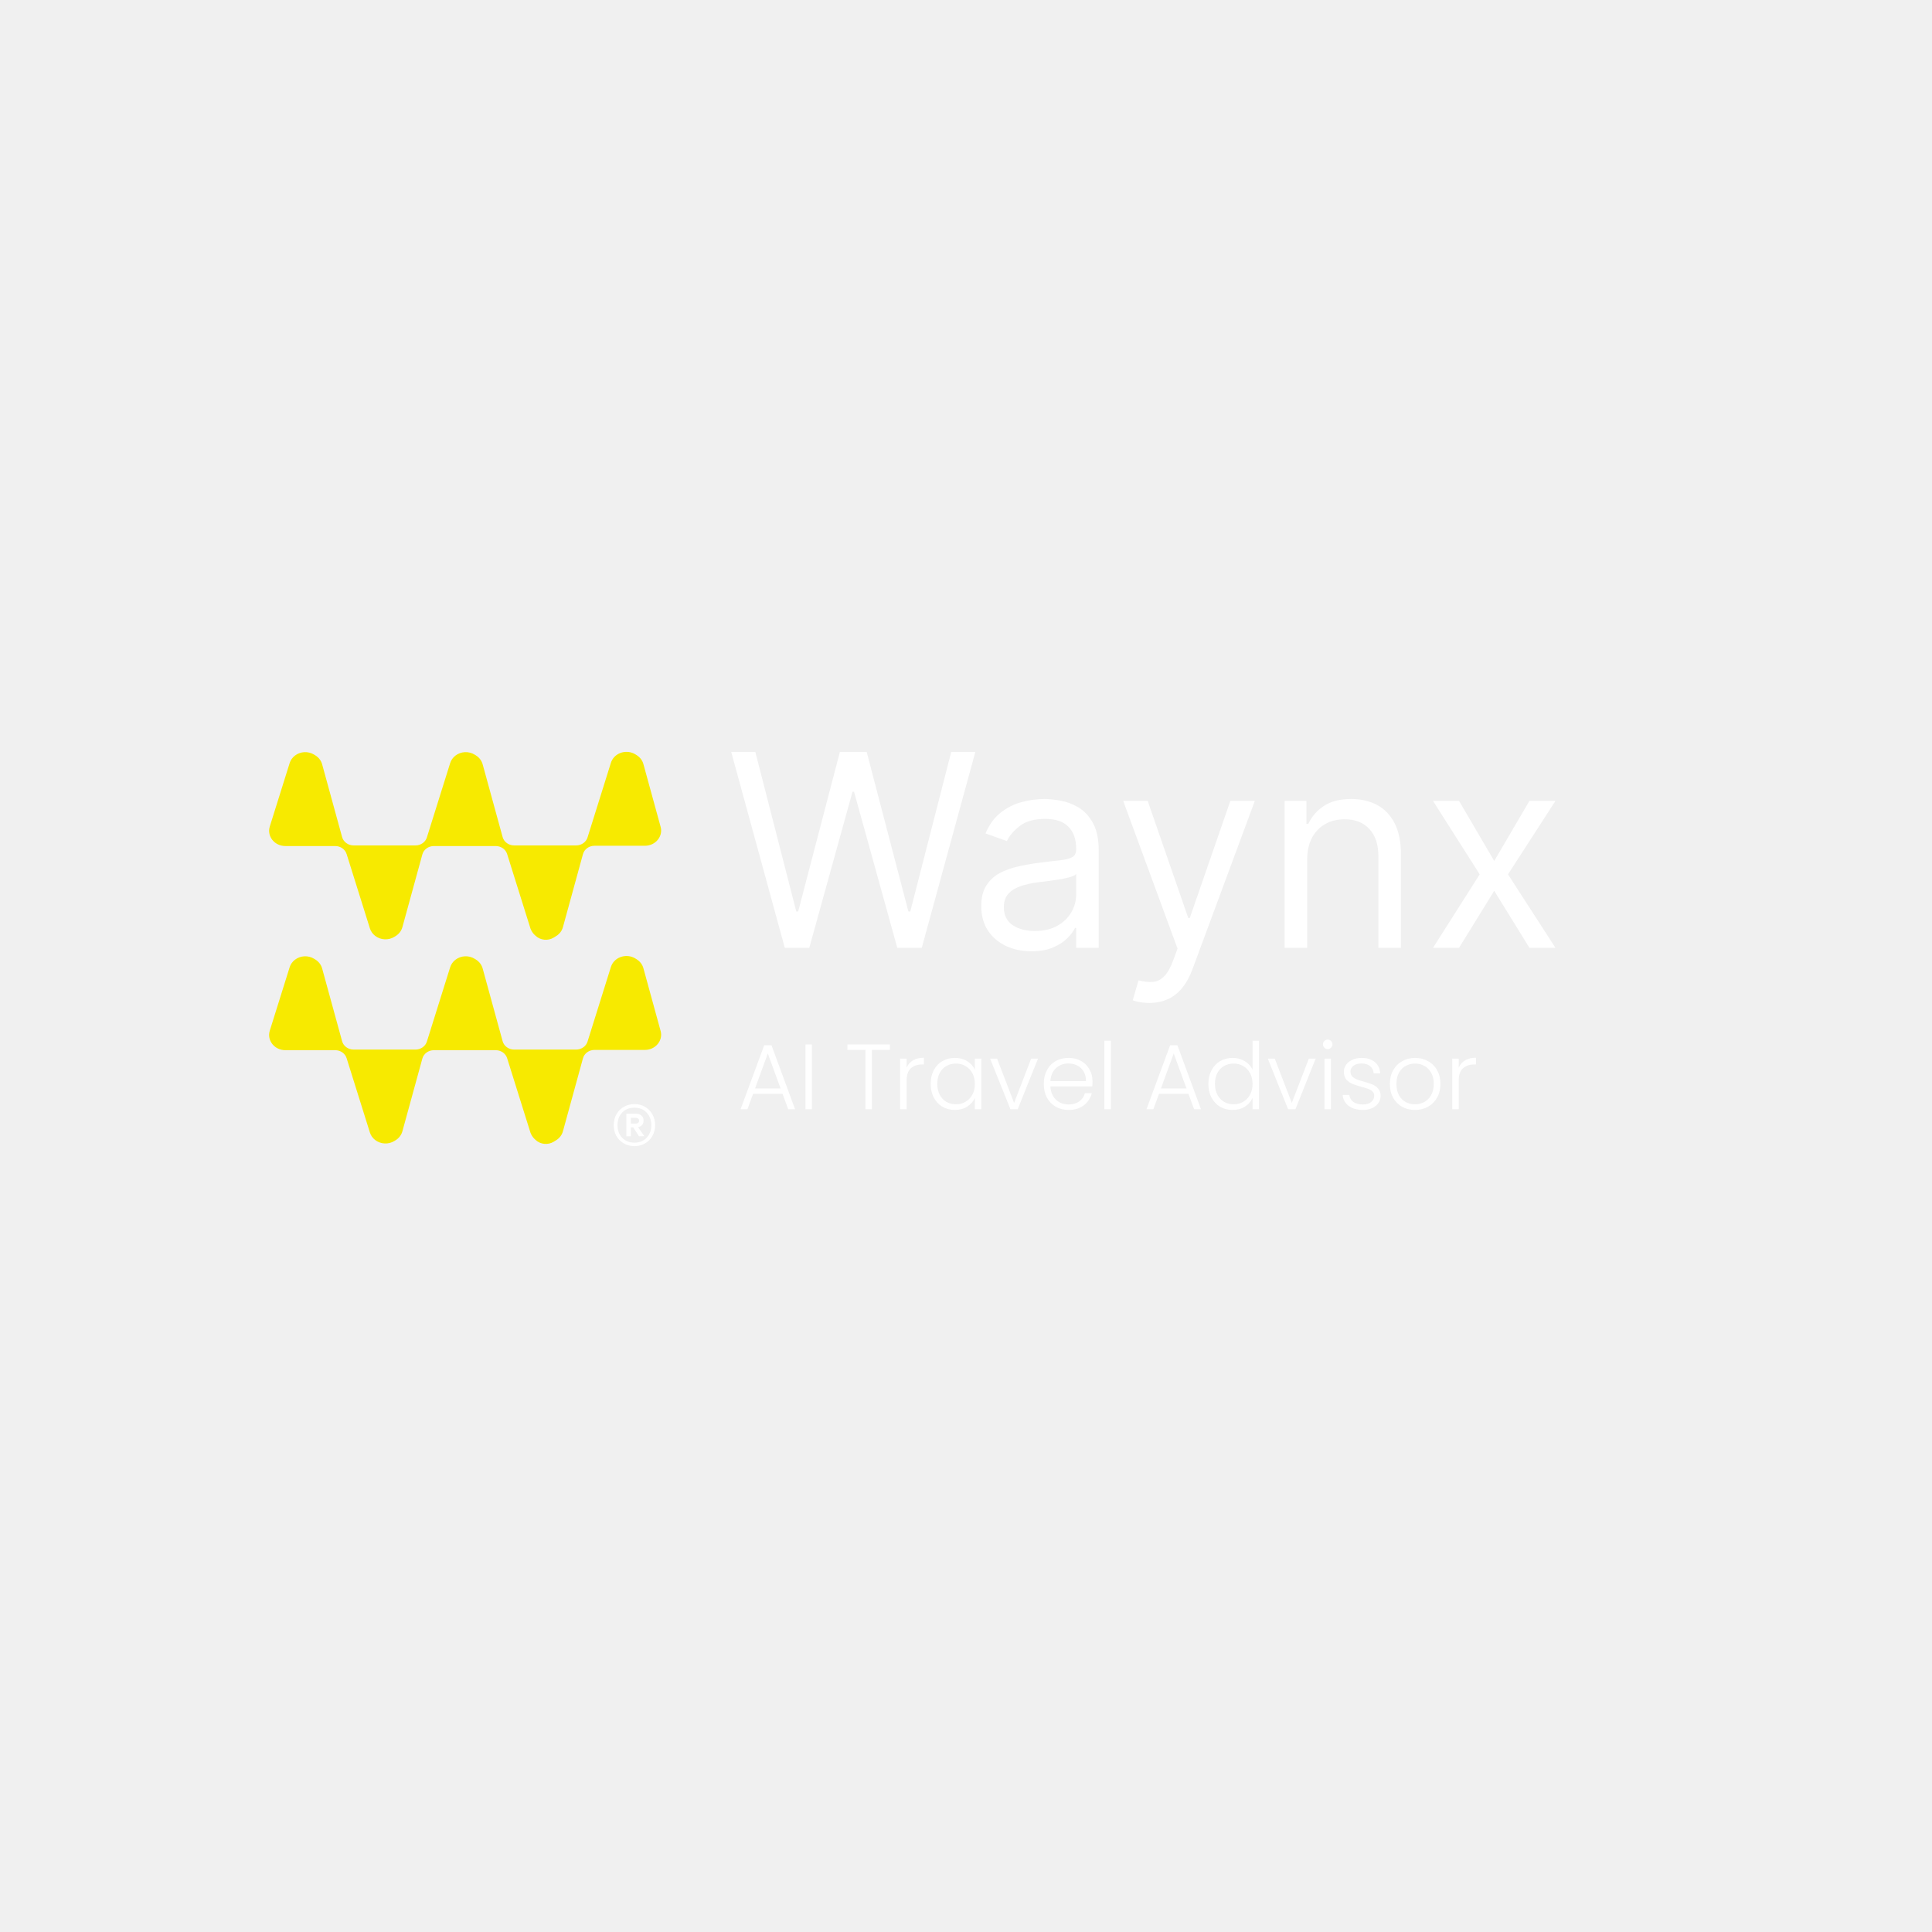
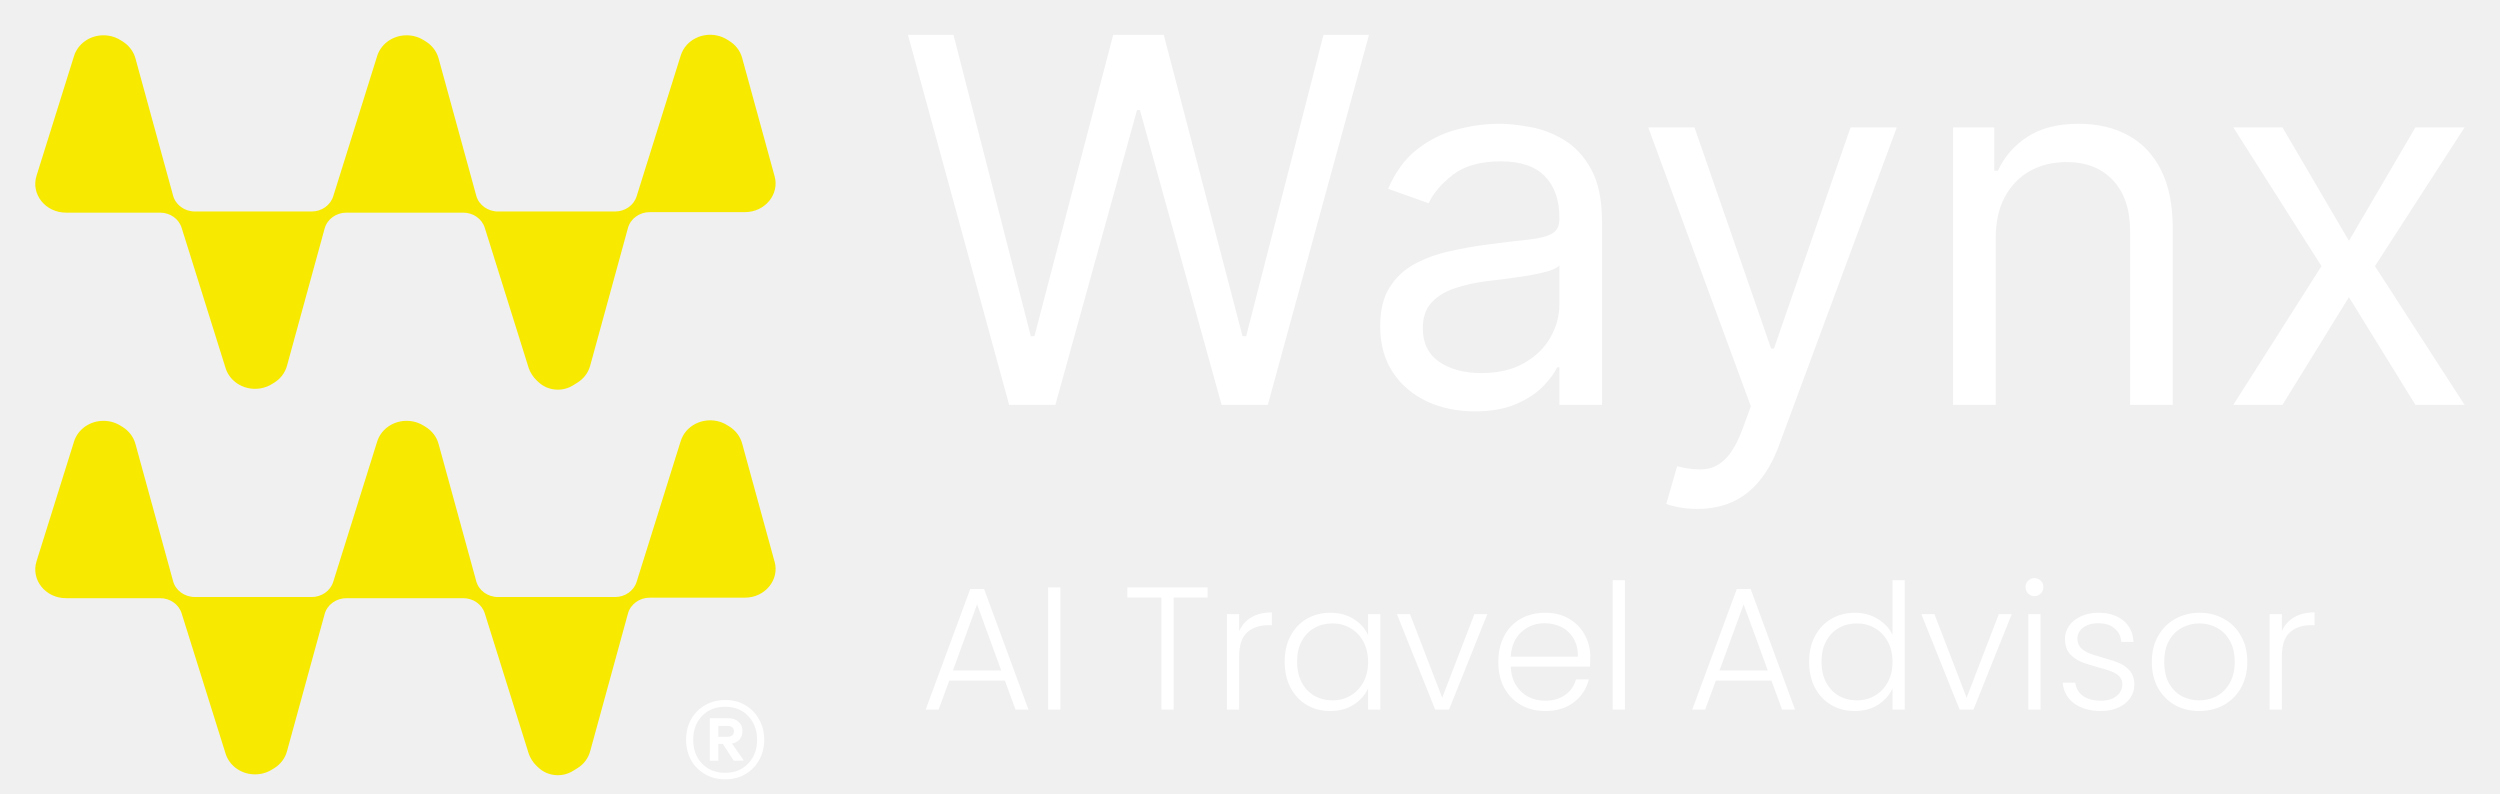
- <svg xmlns="http://www.w3.org/2000/svg" width="1080" height="1080" viewBox="0 0 1080 1080" fill="none">
+ <svg xmlns="http://www.w3.org/2000/svg" width="740" height="235" viewBox="140 410 740 235" fill="none">
  <path d="M437.444 611.458H420.984L417.827 620.05H413.996L427.195 584.336H431.284L444.431 620.05H440.601L437.444 611.458ZM436.357 608.456L429.214 588.89L422.071 608.456H436.357ZM453.869 583.87V620.05H450.246V583.87H453.869ZM497.448 583.87V586.872H487.406V620.05H483.783V586.872H473.69V583.87H497.448ZM506.792 596.81C507.586 595.05 508.793 593.687 510.415 592.721C512.071 591.755 514.09 591.271 516.471 591.271V595.05H515.488C512.865 595.05 510.76 595.757 509.173 597.172C507.586 598.587 506.792 600.951 506.792 604.263V620.05H503.169V591.789H506.792V596.81ZM520.265 605.868C520.265 602.969 520.835 600.433 521.973 598.259C523.147 596.051 524.751 594.36 526.787 593.187C528.857 591.979 531.187 591.375 533.775 591.375C536.466 591.375 538.778 591.996 540.71 593.238C542.677 594.481 544.092 596.068 544.955 598V591.789H548.578V620.05H544.955V613.787C544.058 615.719 542.626 617.324 540.659 618.601C538.726 619.843 536.414 620.464 533.723 620.464C531.169 620.464 528.857 619.86 526.787 618.652C524.751 617.445 523.147 615.737 521.973 613.528C520.835 611.32 520.265 608.766 520.265 605.868ZM544.955 605.92C544.955 603.642 544.489 601.641 543.557 599.915C542.626 598.19 541.349 596.862 539.727 595.93C538.14 594.998 536.38 594.532 534.447 594.532C532.446 594.532 530.652 594.981 529.064 595.878C527.477 596.775 526.218 598.086 525.286 599.812C524.389 601.503 523.94 603.521 523.94 605.868C523.94 608.18 524.389 610.216 525.286 611.975C526.218 613.701 527.477 615.029 529.064 615.961C530.652 616.858 532.446 617.307 534.447 617.307C536.38 617.307 538.14 616.841 539.727 615.909C541.349 614.978 542.626 613.649 543.557 611.924C544.489 610.198 544.955 608.197 544.955 605.92ZM566.891 616.53L576.415 591.789H580.245L568.91 620.05H564.821L553.485 591.789H557.367L566.891 616.53ZM610.725 604.47C610.725 605.712 610.691 606.661 610.622 607.317H587.174C587.278 609.456 587.795 611.285 588.727 612.804C589.659 614.322 590.884 615.478 592.402 616.272C593.92 617.031 595.577 617.41 597.371 617.41C599.718 617.41 601.684 616.841 603.272 615.702C604.894 614.563 605.963 613.028 606.481 611.096H610.311C609.621 613.856 608.137 616.116 605.86 617.876C603.617 619.601 600.787 620.464 597.371 620.464C594.714 620.464 592.333 619.877 590.228 618.704C588.123 617.496 586.467 615.806 585.259 613.632C584.086 611.423 583.499 608.853 583.499 605.92C583.499 602.986 584.086 600.416 585.259 598.207C586.432 595.999 588.072 594.308 590.176 593.135C592.281 591.962 594.68 591.375 597.371 591.375C600.063 591.375 602.409 591.962 604.41 593.135C606.446 594.308 607.999 595.895 609.069 597.897C610.173 599.864 610.725 602.055 610.725 604.47ZM607.05 604.367C607.085 602.262 606.653 600.467 605.756 598.984C604.894 597.5 603.703 596.378 602.185 595.619C600.666 594.86 599.01 594.481 597.216 594.481C594.524 594.481 592.23 595.343 590.332 597.069C588.434 598.794 587.381 601.227 587.174 604.367H607.05ZM620.977 581.748V620.05H617.354V581.748H620.977ZM664.349 611.458H647.889L644.731 620.05H640.901L654.1 584.336H658.189L671.336 620.05H667.506L664.349 611.458ZM663.262 608.456L656.119 588.89L648.976 608.456H663.262ZM675.495 605.868C675.495 602.969 676.081 600.433 677.255 598.259C678.428 596.051 680.032 594.36 682.068 593.187C684.139 591.979 686.468 591.375 689.056 591.375C691.54 591.375 693.783 591.979 695.785 593.187C697.786 594.394 699.253 595.964 700.184 597.897V581.748H703.807V620.05H700.184V613.735C699.322 615.702 697.907 617.324 695.94 618.601C693.973 619.843 691.661 620.464 689.004 620.464C686.416 620.464 684.087 619.86 682.016 618.652C679.981 617.445 678.376 615.737 677.203 613.528C676.064 611.32 675.495 608.766 675.495 605.868ZM700.184 605.92C700.184 603.642 699.718 601.641 698.787 599.915C697.855 598.19 696.578 596.862 694.956 595.93C693.369 594.998 691.609 594.532 689.677 594.532C687.676 594.532 685.881 594.981 684.294 595.878C682.707 596.775 681.447 598.086 680.515 599.812C679.618 601.503 679.17 603.521 679.17 605.868C679.17 608.18 679.618 610.216 680.515 611.975C681.447 613.701 682.707 615.029 684.294 615.961C685.881 616.858 687.676 617.307 689.677 617.307C691.609 617.307 693.369 616.841 694.956 615.909C696.578 614.978 697.855 613.649 698.787 611.924C699.718 610.198 700.184 608.197 700.184 605.92ZM722.12 616.53L731.644 591.789H735.474L724.139 620.05H720.05L708.715 591.789H712.597L722.12 616.53ZM742.197 586.458C741.472 586.458 740.851 586.199 740.333 585.681C739.816 585.164 739.557 584.525 739.557 583.766C739.557 583.007 739.816 582.386 740.333 581.903C740.851 581.385 741.472 581.126 742.197 581.126C742.921 581.126 743.543 581.385 744.06 581.903C744.578 582.386 744.837 583.007 744.837 583.766C744.837 584.525 744.578 585.164 744.06 585.681C743.543 586.199 742.921 586.458 742.197 586.458ZM744.008 591.789V620.05H740.385V591.789H744.008ZM761.944 620.464C758.7 620.464 756.043 619.722 753.973 618.238C751.937 616.72 750.798 614.667 750.557 612.079H754.284C754.456 613.666 755.198 614.96 756.509 615.961C757.855 616.927 759.649 617.41 761.892 617.41C763.859 617.41 765.395 616.944 766.499 616.013C767.638 615.081 768.207 613.925 768.207 612.545C768.207 611.579 767.896 610.785 767.275 610.164C766.654 609.543 765.861 609.06 764.894 608.715C763.963 608.335 762.686 607.938 761.064 607.524C758.959 606.972 757.251 606.42 755.94 605.868C754.629 605.316 753.507 604.505 752.575 603.435C751.678 602.331 751.23 600.864 751.23 599.035C751.23 597.655 751.644 596.378 752.472 595.205C753.3 594.032 754.473 593.1 755.992 592.41C757.51 591.72 759.235 591.375 761.168 591.375C764.204 591.375 766.654 592.151 768.518 593.704C770.381 595.222 771.382 597.327 771.52 600.019H767.896C767.793 598.363 767.137 597.034 765.93 596.033C764.756 594.998 763.134 594.481 761.064 594.481C759.235 594.481 757.751 594.912 756.613 595.775C755.474 596.637 754.905 597.707 754.905 598.984C754.905 600.088 755.232 601.002 755.888 601.727C756.578 602.417 757.424 602.969 758.424 603.383C759.425 603.763 760.771 604.194 762.462 604.677C764.498 605.229 766.119 605.764 767.327 606.282C768.535 606.799 769.57 607.559 770.433 608.559C771.295 609.56 771.744 610.888 771.778 612.545C771.778 614.063 771.364 615.426 770.536 616.634C769.708 617.807 768.552 618.739 767.068 619.429C765.584 620.119 763.876 620.464 761.944 620.464ZM790.969 620.464C788.312 620.464 785.914 619.877 783.775 618.704C781.67 617.496 779.996 615.806 778.754 613.632C777.546 611.423 776.942 608.853 776.942 605.92C776.942 602.986 777.563 600.433 778.806 598.259C780.048 596.051 781.739 594.36 783.878 593.187C786.018 591.979 788.416 591.375 791.073 591.375C793.73 591.375 796.128 591.979 798.267 593.187C800.441 594.36 802.132 596.051 803.34 598.259C804.582 600.433 805.203 602.986 805.203 605.92C805.203 608.818 804.582 611.372 803.34 613.58C802.098 615.788 800.39 617.496 798.216 618.704C796.042 619.877 793.626 620.464 790.969 620.464ZM790.969 617.307C792.833 617.307 794.558 616.893 796.145 616.064C797.733 615.202 799.009 613.925 799.975 612.234C800.976 610.509 801.477 608.404 801.477 605.92C801.477 603.435 800.993 601.347 800.027 599.657C799.061 597.931 797.784 596.654 796.197 595.826C794.61 594.964 792.884 594.532 791.021 594.532C789.158 594.532 787.432 594.964 785.845 595.826C784.258 596.654 782.981 597.931 782.015 599.657C781.083 601.347 780.617 603.435 780.617 605.92C780.617 608.404 781.083 610.509 782.015 612.234C782.981 613.925 784.24 615.202 785.793 616.064C787.381 616.893 789.106 617.307 790.969 617.307ZM815.431 596.81C816.225 595.05 817.432 593.687 819.054 592.721C820.711 591.755 822.729 591.271 825.11 591.271V595.05H824.127C821.504 595.05 819.399 595.757 817.812 597.172C816.225 598.587 815.431 600.951 815.431 604.263V620.05H811.808V591.789H815.431V596.81Z" fill="white" />
  <path d="M354.675 617.207C356.9 617.207 358.871 617.714 360.588 618.729C362.345 619.744 363.711 621.149 364.687 622.944C365.702 624.74 366.209 626.75 366.209 628.975C366.209 631.2 365.702 633.21 364.687 635.006C363.711 636.762 362.345 638.148 360.588 639.163C358.871 640.178 356.9 640.685 354.675 640.685C352.45 640.685 350.459 640.178 348.703 639.163C346.946 638.148 345.56 636.762 344.545 635.006C343.57 633.21 343.082 631.2 343.082 628.975C343.082 626.75 343.57 624.74 344.545 622.944C345.56 621.149 346.946 619.744 348.703 618.729C350.459 617.714 352.45 617.207 354.675 617.207ZM354.675 638.753C357.485 638.753 359.749 637.836 361.466 636.001C363.223 634.167 364.101 631.825 364.101 628.975C364.101 626.126 363.223 623.784 361.466 621.949C359.749 620.115 357.485 619.197 354.675 619.197C351.825 619.197 349.522 620.115 347.766 621.949C346.048 623.784 345.19 626.126 345.19 628.975C345.19 631.825 346.048 634.167 347.766 636.001C349.522 637.836 351.825 638.753 354.675 638.753ZM359.768 626.399C359.768 627.375 359.495 628.194 358.949 628.858C358.402 629.483 357.641 629.892 356.665 630.088L360.178 635.123L357.192 635.181L353.972 630.205H352.625V635.181H350.108V622.593H355.553C356.841 622.593 357.856 622.944 358.597 623.647C359.378 624.311 359.768 625.228 359.768 626.399ZM352.625 628.097H355.377C355.924 628.097 356.373 627.96 356.724 627.687C357.075 627.414 357.251 627.004 357.251 626.457C357.251 625.911 357.075 625.521 356.724 625.286C356.373 625.013 355.924 624.877 355.377 624.877H352.625V628.097Z" fill="white" />
  <path d="M369.28 462.16L359.66 427.1C359.1 425.06 357.75 423.29 355.88 422.12L355.22 421.71C351.45 419.37 346.35 419.96 343.3 423.28C342.44 424.22 341.83 425.35 341.46 426.54L328.44 468.12C327.61 470.78 325.01 472.6 322.06 472.6H287.41C284.37 472.6 281.72 470.67 280.97 467.92L269.81 427.25C269.25 425.21 267.9 423.44 266.03 422.27L265.37 421.86C262.03 419.79 257.63 420.01 254.55 422.42C253.17 423.5 252.16 424.94 251.65 426.56L238.63 468.12C237.8 470.78 235.2 472.6 232.25 472.6H197.68C194.64 472.6 191.99 470.67 191.24 467.92L180.08 427.25C179.52 425.21 178.17 423.44 176.3 422.27L175.64 421.86C172.3 419.79 167.9 420.01 164.82 422.42C163.44 423.5 162.43 424.94 161.92 426.56L150.81 462.03C149.1 467.48 153.46 472.94 159.52 472.94H187.38C190.33 472.94 192.93 474.76 193.76 477.42L206.78 518.98C207.29 520.6 208.3 522.04 209.68 523.12C212.76 525.53 217.16 525.75 220.5 523.68L221.16 523.27C223.04 522.11 224.38 520.33 224.94 518.29L236.1 477.62C236.86 474.86 239.51 472.94 242.54 472.94H277.11C280.06 472.94 282.66 474.76 283.49 477.42L296.51 518.98C296.86 520.09 297.85 521.66 298.73 522.48L299.41 523.12C302.13 525.67 306.38 526.07 309.59 524.08L310.9 523.27C312.78 522.11 314.12 520.33 314.68 518.29L325.88 477.47C326.64 474.71 329.29 472.79 332.32 472.79H360.5C366.43 472.79 370.77 467.54 369.29 462.16H369.28Z" fill="#F7EA00" />
  <path d="M369.28 576.28L359.66 541.22C359.1 539.18 357.75 537.41 355.88 536.24L355.22 535.83C351.45 533.49 346.35 534.08 343.3 537.4C342.44 538.34 341.83 539.47 341.46 540.66L328.44 582.24C327.61 584.9 325.01 586.72 322.06 586.72H287.41C284.37 586.72 281.72 584.79 280.97 582.04L269.81 541.37C269.25 539.33 267.9 537.56 266.03 536.39L265.37 535.98C262.03 533.91 257.63 534.13 254.55 536.54C253.17 537.62 252.16 539.06 251.65 540.68L238.63 582.24C237.8 584.9 235.2 586.72 232.25 586.72H197.68C194.64 586.72 191.99 584.79 191.24 582.04L180.08 541.37C179.52 539.33 178.17 537.56 176.3 536.39L175.64 535.98C172.3 533.91 167.9 534.13 164.82 536.54C163.44 537.62 162.43 539.06 161.92 540.68L150.81 576.15C149.1 581.6 153.46 587.06 159.52 587.06H187.38C190.33 587.06 192.93 588.88 193.76 591.54L206.78 633.1C207.29 634.72 208.3 636.16 209.68 637.24C212.76 639.65 217.16 639.87 220.5 637.8L221.16 637.39C223.04 636.23 224.38 634.45 224.94 632.41L236.1 591.74C236.86 588.98 239.51 587.06 242.54 587.06H277.11C280.06 587.06 282.66 588.88 283.49 591.54L296.51 633.1C296.86 634.21 297.85 635.78 298.73 636.6L299.41 637.24C302.13 639.79 306.38 640.19 309.59 638.2L310.9 637.39C312.78 636.23 314.12 634.45 314.68 632.41L325.88 591.59C326.64 588.83 329.29 586.91 332.32 586.91H360.5C366.43 586.91 370.77 581.66 369.29 576.28H369.28Z" fill="#F7EA00" />
  <path d="M438.703 529.84L408.758 420.327H422.234L445.12 509.52H446.189L469.504 420.327H484.476L507.79 509.52H508.86L531.746 420.327H545.222L515.277 529.84H501.588L477.418 442.572H476.562L452.392 529.84H438.703ZM576.557 531.765C571.352 531.765 566.629 530.785 562.386 528.824C558.144 526.828 554.775 523.958 552.28 520.215C549.785 516.436 548.537 511.873 548.537 506.526C548.537 501.82 549.464 498.006 551.317 495.083C553.171 492.124 555.649 489.807 558.75 488.131C561.852 486.456 565.274 485.208 569.017 484.388C572.796 483.532 576.592 482.855 580.407 482.356C585.398 481.714 589.444 481.233 592.545 480.912C595.682 480.556 597.964 479.967 599.39 479.148C600.851 478.328 601.582 476.902 601.582 474.87V474.442C601.582 469.166 600.138 465.066 597.251 462.143C594.399 459.22 590.068 457.758 584.257 457.758C578.232 457.758 573.509 459.077 570.086 461.715C566.664 464.353 564.258 467.17 562.868 470.164L550.89 465.886C553.029 460.895 555.88 457.01 559.445 454.229C563.046 451.413 566.967 449.452 571.209 448.347C575.487 447.206 579.694 446.636 583.829 446.636C586.467 446.636 589.497 446.957 592.919 447.598C596.377 448.205 599.711 449.47 602.919 451.395C606.163 453.32 608.854 456.225 610.993 460.111C613.132 463.997 614.202 469.202 614.202 475.725V529.84H601.582V518.718H600.94C600.085 520.5 598.659 522.407 596.663 524.439C594.666 526.471 592.01 528.2 588.695 529.626C585.38 531.052 581.334 531.765 576.557 531.765ZM578.482 520.429C583.473 520.429 587.679 519.448 591.101 517.488C594.559 515.527 597.162 512.996 598.908 509.895C600.691 506.793 601.582 503.531 601.582 500.109V488.559C601.047 489.201 599.871 489.789 598.053 490.323C596.27 490.823 594.203 491.268 591.85 491.66C589.533 492.017 587.269 492.338 585.059 492.623C582.884 492.872 581.12 493.086 579.765 493.264C576.485 493.692 573.42 494.387 570.568 495.35C567.751 496.277 565.47 497.685 563.723 499.574C562.012 501.428 561.156 503.959 561.156 507.167C561.156 511.552 562.778 514.868 566.023 517.113C569.302 519.324 573.455 520.429 578.482 520.429ZM642.422 560.64C640.283 560.64 638.376 560.462 636.7 560.106C635.025 559.785 633.866 559.464 633.225 559.143L636.433 548.021C639.499 548.805 642.208 549.09 644.561 548.876C646.914 548.662 648.999 547.611 650.817 545.721C652.671 543.868 654.364 540.855 655.897 536.685L658.25 530.268L627.877 447.705H641.567L664.239 513.156H665.095L687.767 447.705H701.456L666.592 541.818C665.023 546.06 663.08 549.572 660.763 552.352C658.446 555.168 655.755 557.254 652.689 558.608C649.659 559.963 646.236 560.64 642.422 560.64ZM730.733 480.431V529.84H718.113V447.705H730.305V460.539H731.374C733.299 456.368 736.223 453.017 740.144 450.486C744.065 447.919 749.127 446.636 755.33 446.636C760.892 446.636 765.758 447.777 769.928 450.058C774.099 452.304 777.343 455.726 779.661 460.325C781.978 464.888 783.136 470.663 783.136 477.65V529.84H770.517V478.506C770.517 472.053 768.841 467.027 765.49 463.427C762.139 459.79 757.541 457.972 751.694 457.972C747.666 457.972 744.065 458.846 740.893 460.592C737.756 462.339 735.278 464.888 733.46 468.239C731.642 471.59 730.733 475.654 730.733 480.431ZM815.608 447.705L835.286 481.287L854.964 447.705H869.509L842.986 488.773L869.509 529.84H854.964L835.286 497.97L815.608 529.84H801.063L827.158 488.773L801.063 447.705H815.608Z" fill="white" />
</svg>
